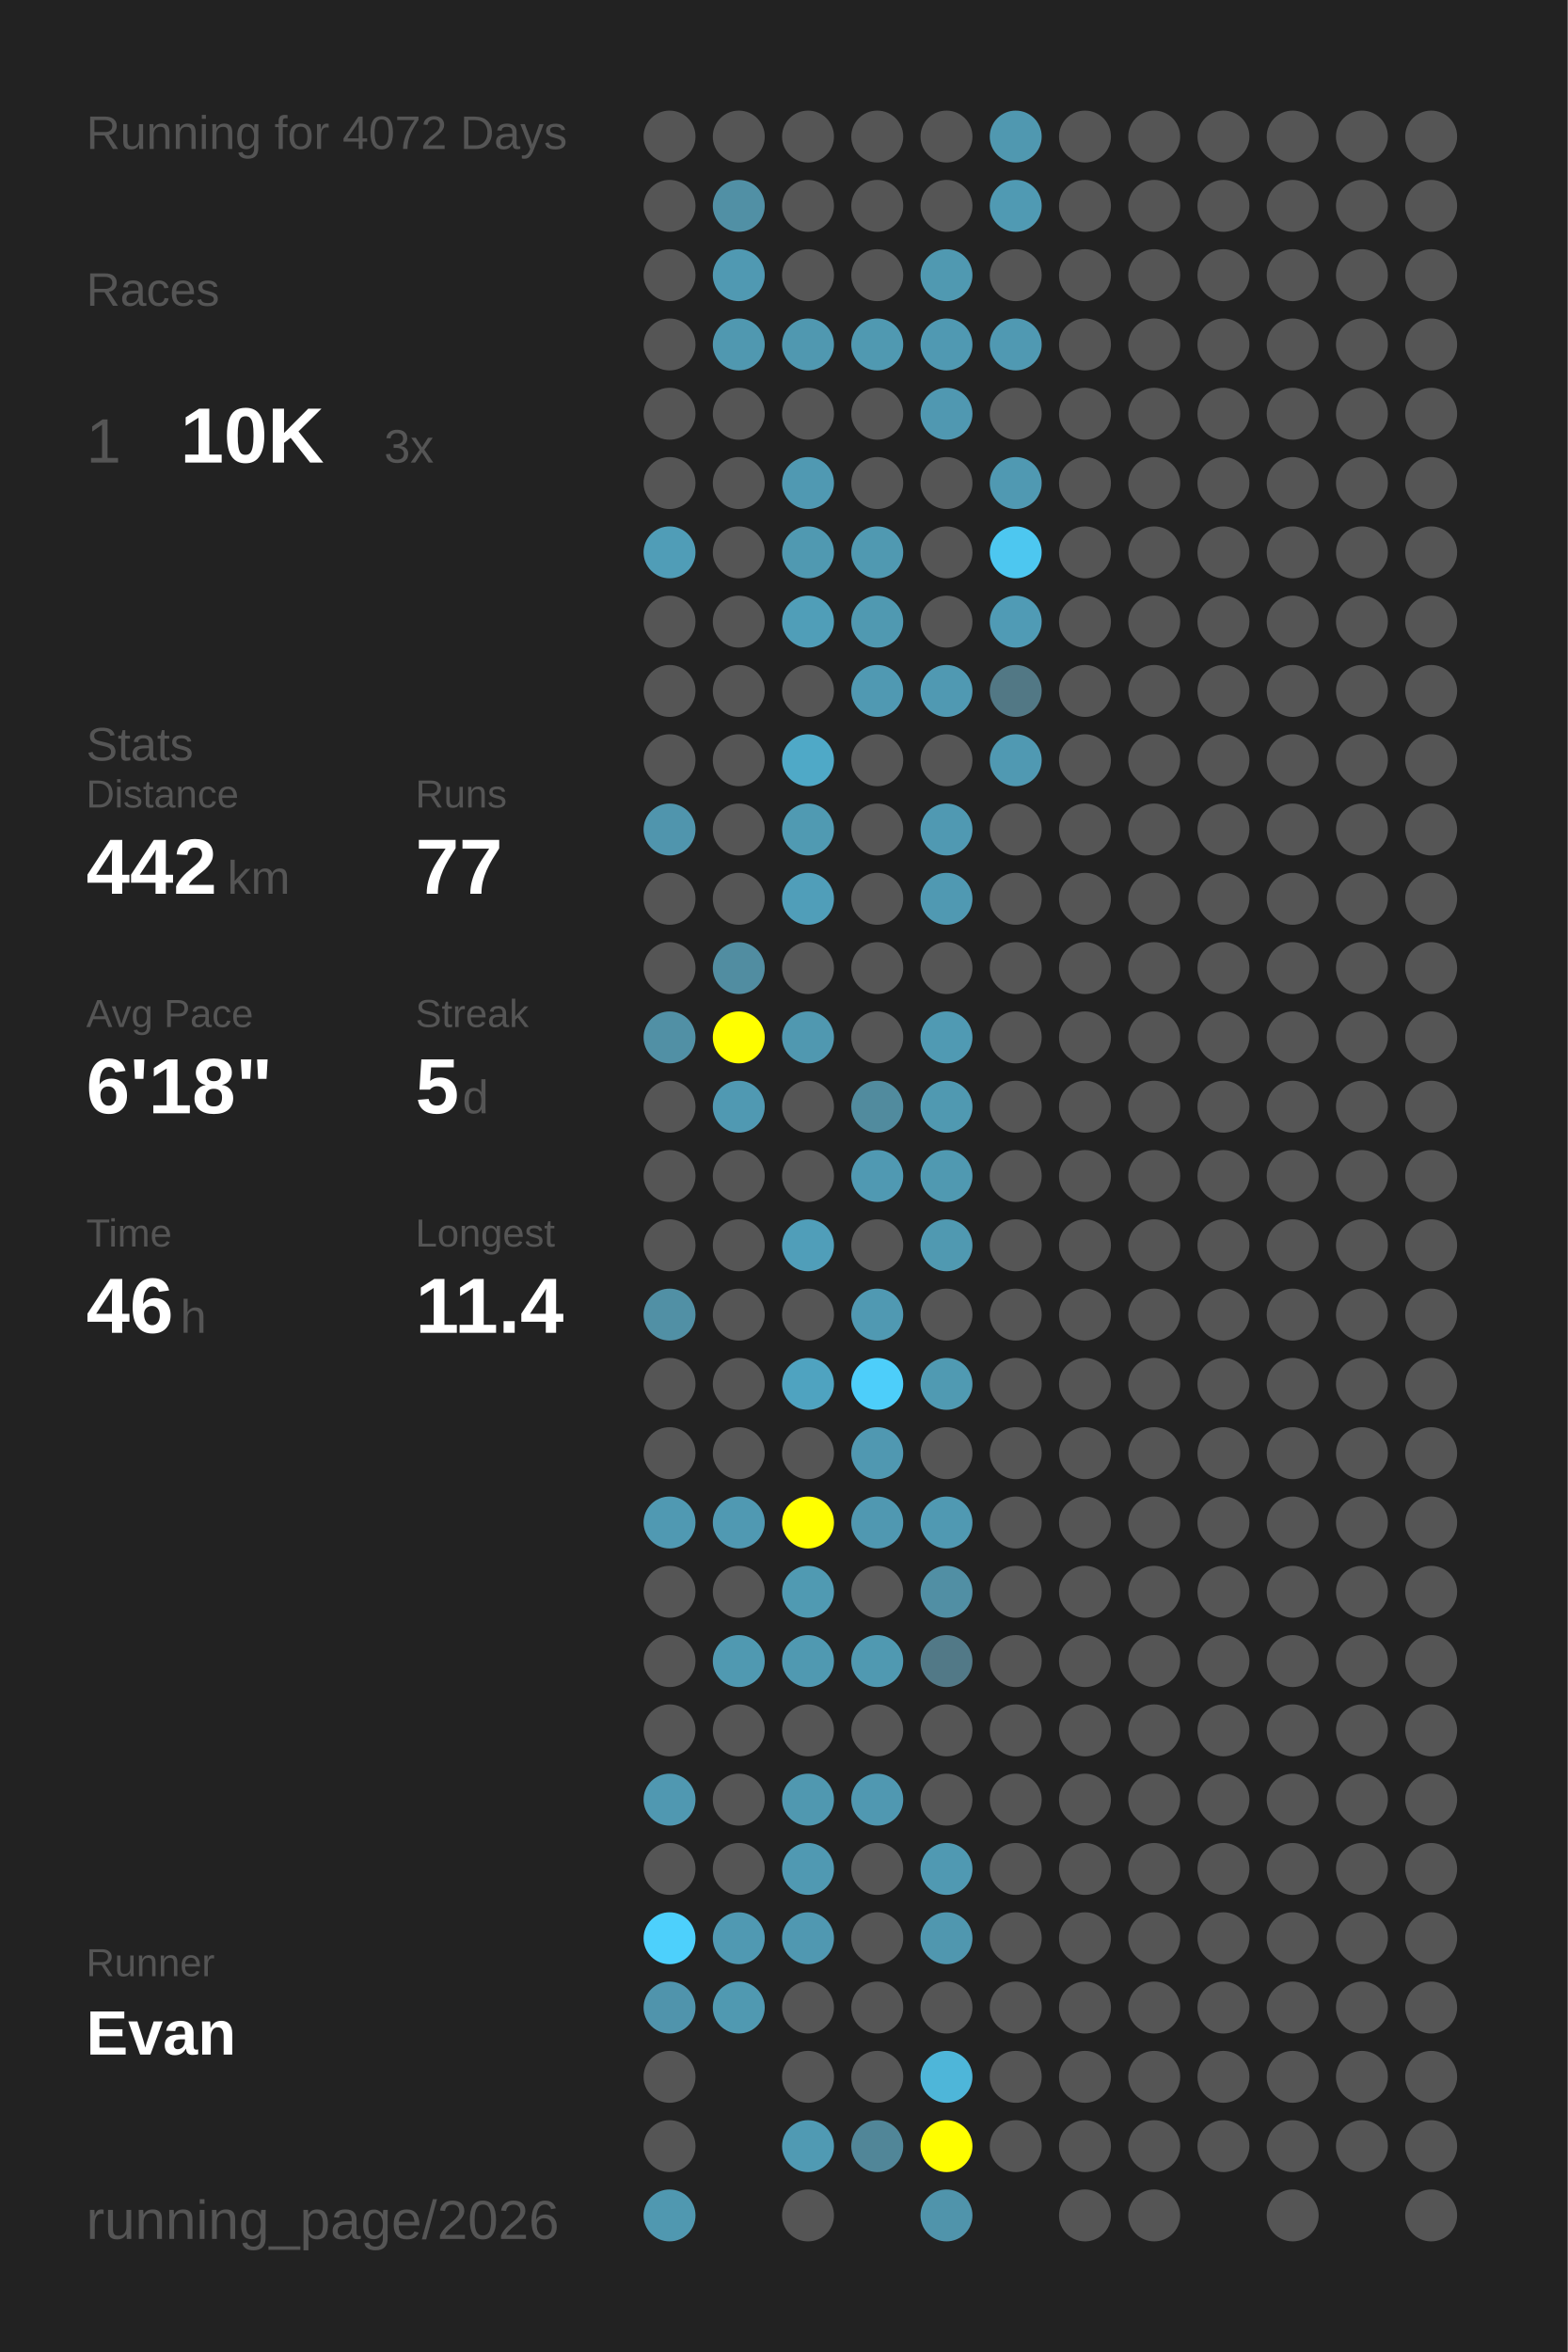
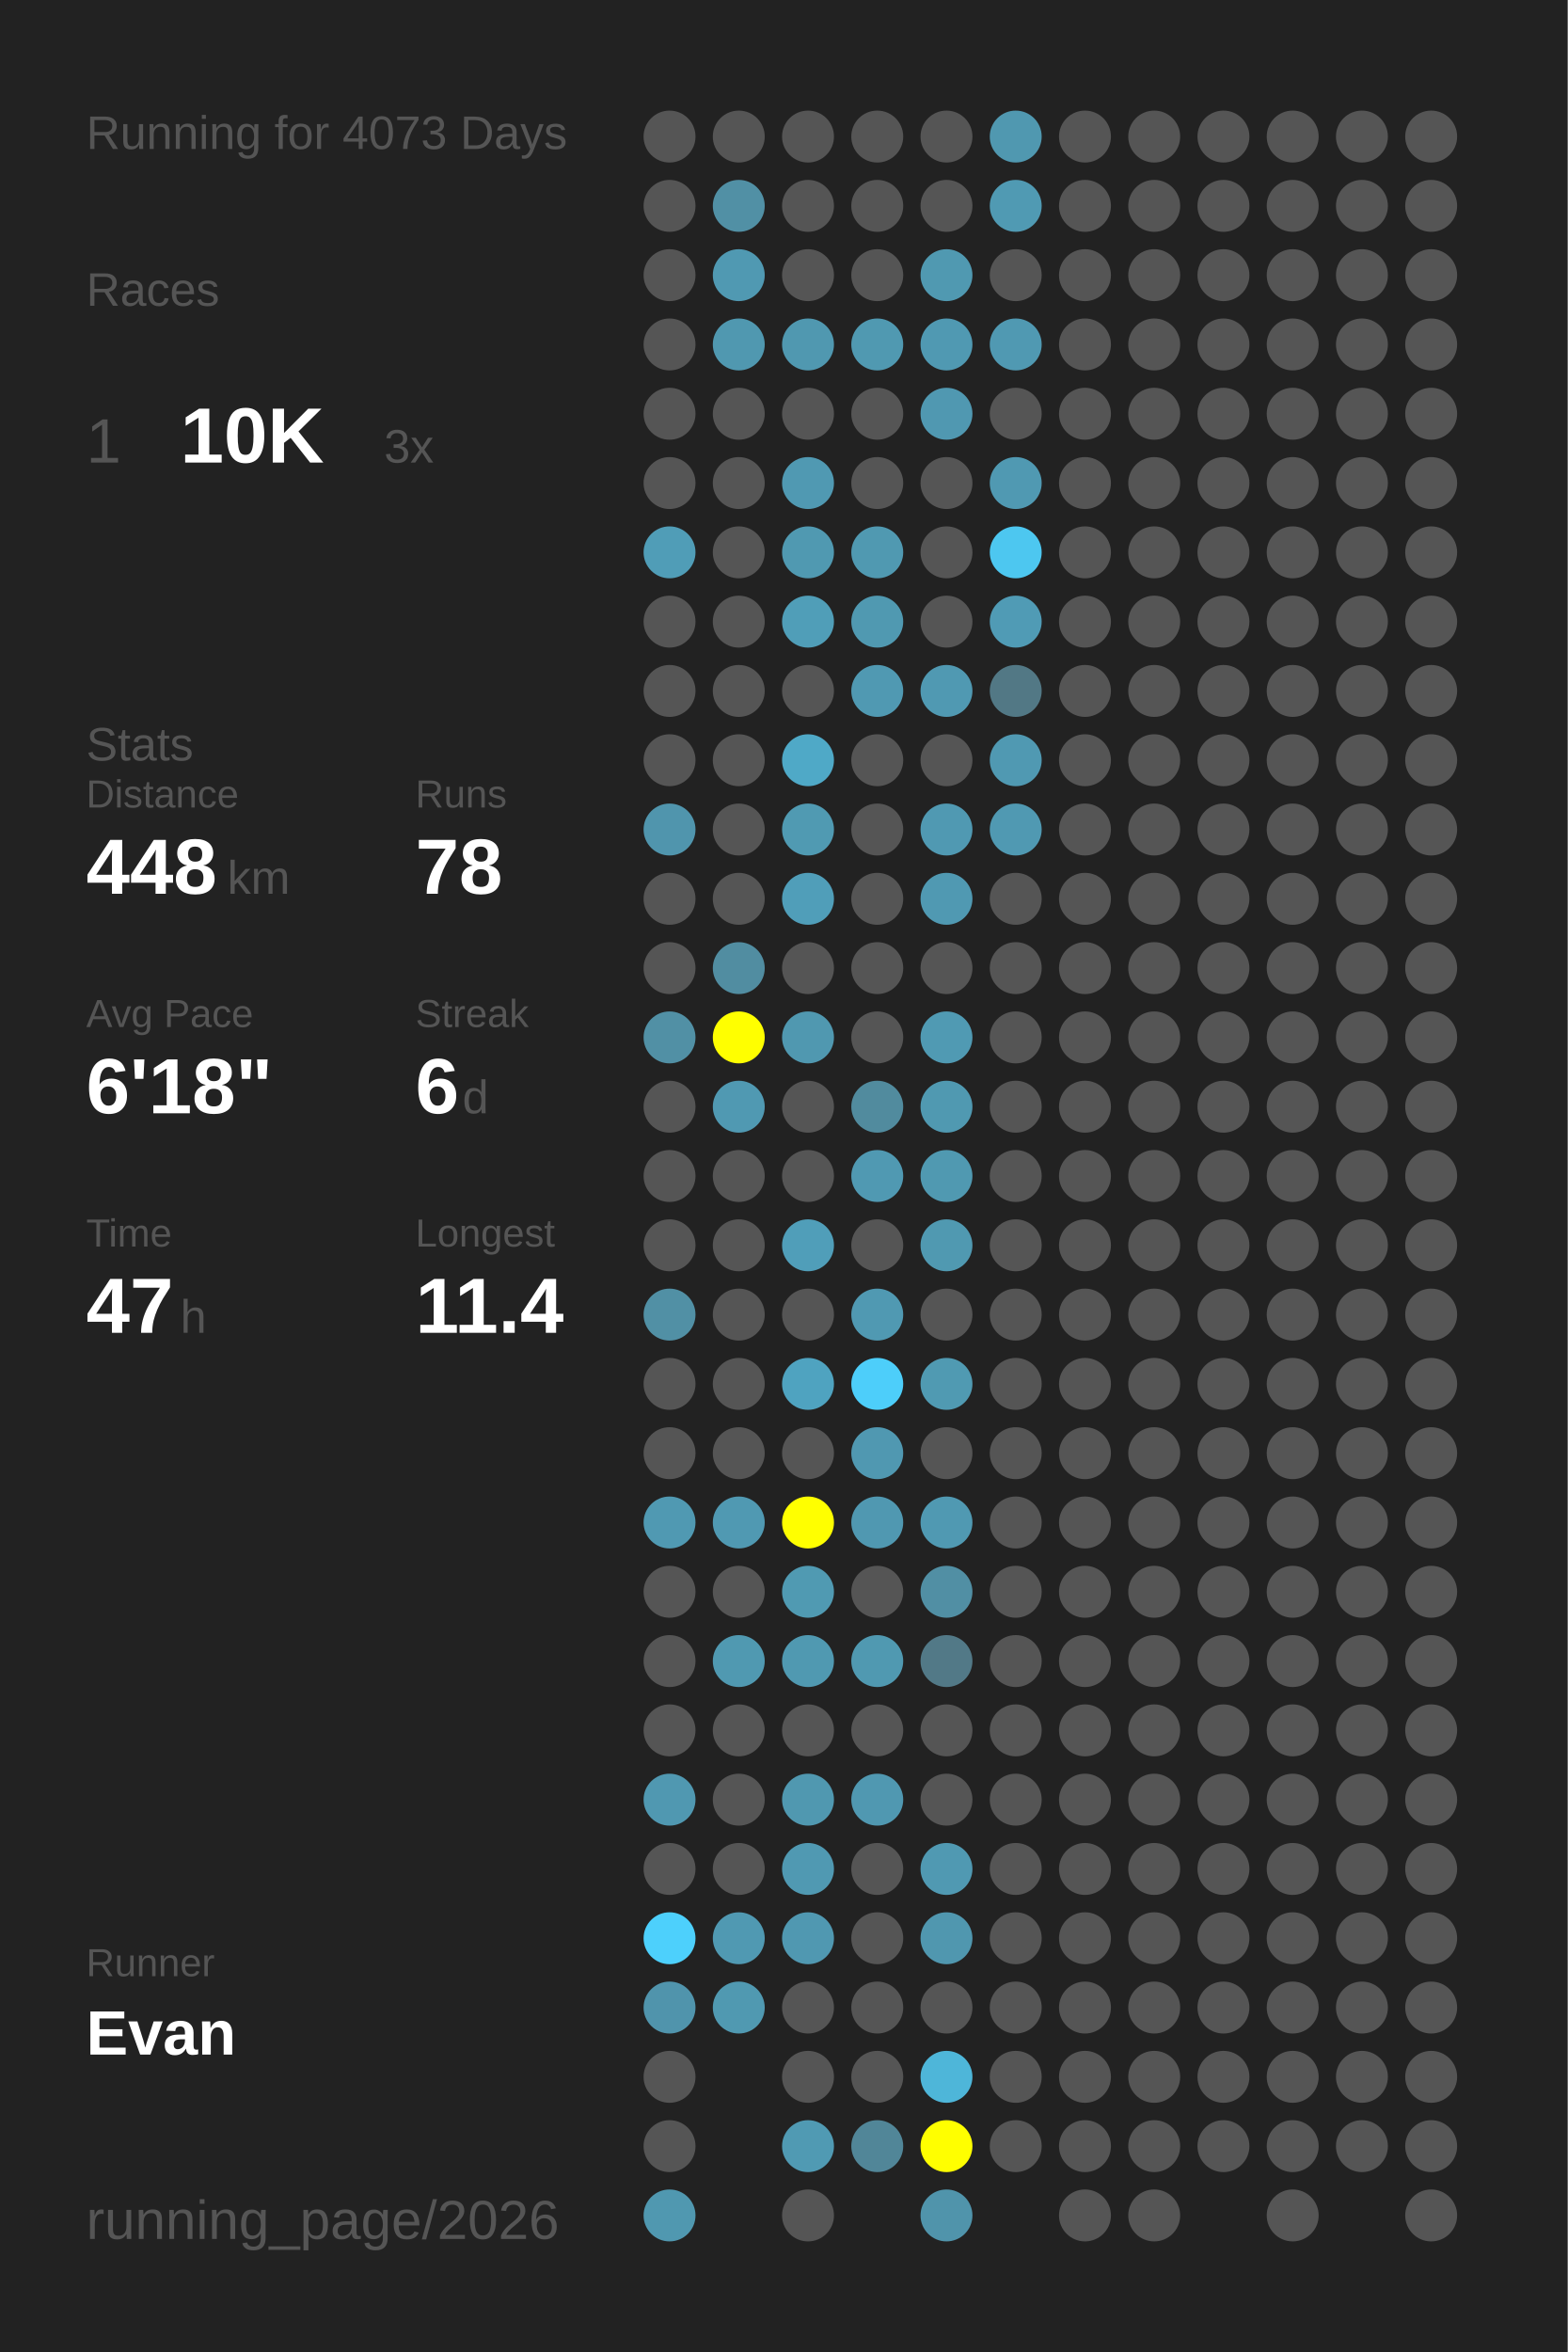
<svg xmlns="http://www.w3.org/2000/svg" baseProfile="full" height="300mm" version="1.1" viewBox="0,0,200,300" width="200mm">
  <defs />
  <rect fill="#222222" height="300" width="200" x="0" y="0" />
-   <text fill="#555555" style="font-size:6px; font-family:Arial;" x="11" y="19">Running for 4072 Days</text>
+   <text fill="#555555" style="font-size:6px; font-family:Arial;" x="11" y="19">Running for 4073 Days</text>
  <text fill="#555555" style="font-size:6px; font-family:Arial;" x="11" y="39">Races</text>
  <text fill="#555555" style="font-size:8px; font-family:Arial;" x="11" y="59">1</text>
  <text fill="#FFFFFF" style="font-size:10px; font-family:Arial; font-weight:bold;" x="23" y="59">10K</text>
  <text fill="#555555" style="font-size:6px; font-family:Arial;" x="49" y="59">3x</text>
  <text fill="#555555" style="font-size:6px; font-family:Arial;" x="11" y="97">Stats</text>
  <text fill="#555555" style="font-size:5px; font-family:Arial;" x="11" y="103">Distance</text>
-   <text fill="#FFFFFF" style="font-size:10px; font-family:Arial; font-weight:bold;" x="11" y="114">442</text>
+   <text fill="#FFFFFF" style="font-size:10px; font-family:Arial; font-weight:bold;" x="11" y="114">448</text>
  <text fill="#555555" style="font-size:6px; font-family:Arial;" x="29" y="114">km</text>
  <text fill="#555555" style="font-size:5px; font-family:Arial;" x="53" y="103">Runs</text>
-   <text fill="#FFFFFF" style="font-size:10px; font-family:Arial; font-weight:bold;" x="53" y="114">77</text>
+   <text fill="#FFFFFF" style="font-size:10px; font-family:Arial; font-weight:bold;" x="53" y="114">78</text>
  <text fill="#555555" style="font-size:5px; font-family:Arial;" x="11" y="131">Avg Pace</text>
  <text fill="#FFFFFF" style="font-size:10px; font-family:Arial; font-weight:bold;" x="11" y="142">6'18"</text>
  <text fill="#555555" style="font-size:5px; font-family:Arial;" x="53" y="131">Streak</text>
-   <text fill="#FFFFFF" style="font-size:10px; font-family:Arial; font-weight:bold;" x="53" y="142">5</text>
+   <text fill="#FFFFFF" style="font-size:10px; font-family:Arial; font-weight:bold;" x="53" y="142">6</text>
  <text fill="#555555" style="font-size:6px; font-family:Arial;" x="59" y="142">d</text>
  <text fill="#555555" style="font-size:5px; font-family:Arial;" x="11" y="159">Time</text>
-   <text fill="#FFFFFF" style="font-size:10px; font-family:Arial; font-weight:bold;" x="11" y="170">46</text>
+   <text fill="#FFFFFF" style="font-size:10px; font-family:Arial; font-weight:bold;" x="11" y="170">47</text>
  <text fill="#555555" style="font-size:6px; font-family:Arial;" x="23" y="170">h</text>
  <text fill="#555555" style="font-size:5px; font-family:Arial;" x="53" y="159">Longest</text>
  <text fill="#FFFFFF" style="font-size:10px; font-family:Arial; font-weight:bold;" x="53" y="170">11.4</text>
  <text fill="#555555" style="font-size:5px; font-family:Arial;" x="11" y="252.065">Runner</text>
  <text fill="#FFFFFF" style="font-size:8px; font-family:Arial; font-weight:bold;" x="11" y="262.065">Evan</text>
  <text fill="#555555" style="font-size:7px; font-family:Arial;" x="11" y="285.581">running_page/2026</text>
  <circle cx="85.417" cy="17.419" fill="#555555" r="3.312" />
  <circle cx="85.417" cy="26.258" fill="#555555" r="3.312" />
  <circle cx="85.417" cy="35.097" fill="#555555" r="3.312" />
  <circle cx="85.417" cy="43.935" fill="#555555" r="3.312" />
  <circle cx="85.417" cy="52.774" fill="#555555" r="3.312" />
  <circle cx="85.417" cy="61.613" fill="#555555" r="3.312" />
  <circle cx="85.417" cy="70.452" fill="#509db7" r="3.312" />
  <circle cx="85.417" cy="79.29" fill="#555555" r="3.312" />
  <circle cx="85.417" cy="88.129" fill="#555555" r="3.312" />
  <circle cx="85.417" cy="96.968" fill="#555555" r="3.312" />
  <circle cx="85.417" cy="105.806" fill="#5095ad" r="3.312" />
  <circle cx="85.417" cy="114.645" fill="#555555" r="3.312" />
  <circle cx="85.417" cy="123.484" fill="#555555" r="3.312" />
  <circle cx="85.417" cy="132.323" fill="#5190a5" r="3.312" />
  <circle cx="85.417" cy="141.161" fill="#555555" r="3.312" />
  <circle cx="85.417" cy="150" fill="#555555" r="3.312" />
  <circle cx="85.417" cy="158.839" fill="#555555" r="3.312" />
  <circle cx="85.417" cy="167.677" fill="#5190a5" r="3.312" />
  <circle cx="85.417" cy="176.516" fill="#555555" r="3.312" />
  <circle cx="85.417" cy="185.355" fill="#555555" r="3.312" />
  <circle cx="85.417" cy="194.194" fill="#5099b2" r="3.312" />
  <circle cx="85.417" cy="203.032" fill="#555555" r="3.312" />
  <circle cx="85.417" cy="211.871" fill="#555555" r="3.312" />
  <circle cx="85.417" cy="220.71" fill="#555555" r="3.312" />
  <circle cx="85.417" cy="229.548" fill="#5098b1" r="3.312" />
  <circle cx="85.417" cy="238.387" fill="#555555" r="3.312" />
  <circle cx="85.417" cy="247.226" fill="#4dd0fc" r="3.312" />
  <circle cx="85.417" cy="256.065" fill="#5094ac" r="3.312" />
  <circle cx="85.417" cy="264.903" fill="#555555" r="3.312" />
  <circle cx="85.417" cy="273.742" fill="#555555" r="3.312" />
  <circle cx="85.417" cy="282.581" fill="#5098b0" r="3.312" />
  <circle cx="94.25" cy="17.419" fill="#555555" r="3.312" />
  <circle cx="94.25" cy="26.258" fill="#5190a5" r="3.312" />
  <circle cx="94.25" cy="35.097" fill="#5099b2" r="3.312" />
  <circle cx="94.25" cy="43.935" fill="#5098b0" r="3.312" />
  <circle cx="94.25" cy="52.774" fill="#555555" r="3.312" />
  <circle cx="94.25" cy="61.613" fill="#555555" r="3.312" />
  <circle cx="94.25" cy="70.452" fill="#555555" r="3.312" />
  <circle cx="94.25" cy="79.29" fill="#555555" r="3.312" />
  <circle cx="94.25" cy="88.129" fill="#555555" r="3.312" />
  <circle cx="94.25" cy="96.968" fill="#555555" r="3.312" />
  <circle cx="94.25" cy="105.806" fill="#555555" r="3.312" />
  <circle cx="94.25" cy="114.645" fill="#555555" r="3.312" />
  <circle cx="94.25" cy="123.484" fill="#518da1" r="3.312" />
  <circle cx="94.25" cy="132.323" fill="#FFFF00" r="3.312" />
  <circle cx="94.25" cy="141.161" fill="#5099b2" r="3.312" />
  <circle cx="94.25" cy="150" fill="#555555" r="3.312" />
  <circle cx="94.25" cy="158.839" fill="#555555" r="3.312" />
  <circle cx="94.25" cy="167.677" fill="#555555" r="3.312" />
  <circle cx="94.25" cy="176.516" fill="#555555" r="3.312" />
  <circle cx="94.25" cy="185.355" fill="#555555" r="3.312" />
  <circle cx="94.25" cy="194.194" fill="#5099b2" r="3.312" />
  <circle cx="94.25" cy="203.032" fill="#555555" r="3.312" />
  <circle cx="94.25" cy="211.871" fill="#5099b1" r="3.312" />
  <circle cx="94.25" cy="220.71" fill="#555555" r="3.312" />
  <circle cx="94.25" cy="229.548" fill="#555555" r="3.312" />
  <circle cx="94.25" cy="238.387" fill="#555555" r="3.312" />
  <circle cx="94.25" cy="247.226" fill="#5099b2" r="3.312" />
  <circle cx="94.25" cy="256.065" fill="#5099b1" r="3.312" />
  <circle cx="103.083" cy="17.419" fill="#555555" r="3.312" />
  <circle cx="103.083" cy="26.258" fill="#555555" r="3.312" />
  <circle cx="103.083" cy="35.097" fill="#555555" r="3.312" />
  <circle cx="103.083" cy="43.935" fill="#5098b0" r="3.312" />
  <circle cx="103.083" cy="52.774" fill="#555555" r="3.312" />
  <circle cx="103.083" cy="61.613" fill="#5099b2" r="3.312" />
  <circle cx="103.083" cy="70.452" fill="#5099b1" r="3.312" />
  <circle cx="103.083" cy="79.29" fill="#509eb8" r="3.312" />
  <circle cx="103.083" cy="88.129" fill="#555555" r="3.312" />
  <circle cx="103.083" cy="96.968" fill="#4fa9c7" r="3.312" />
  <circle cx="103.083" cy="105.806" fill="#509ab2" r="3.312" />
  <circle cx="103.083" cy="114.645" fill="#509eb9" r="3.312" />
  <circle cx="103.083" cy="123.484" fill="#555555" r="3.312" />
  <circle cx="103.083" cy="132.323" fill="#5098b0" r="3.312" />
  <circle cx="103.083" cy="141.161" fill="#555555" r="3.312" />
  <circle cx="103.083" cy="150" fill="#555555" r="3.312" />
  <circle cx="103.083" cy="158.839" fill="#509eb9" r="3.312" />
  <circle cx="103.083" cy="167.677" fill="#555555" r="3.312" />
  <circle cx="103.083" cy="176.516" fill="#4fa3c0" r="3.312" />
  <circle cx="103.083" cy="185.355" fill="#555555" r="3.312" />
  <circle cx="103.083" cy="194.194" fill="#FFFF00" r="3.312" />
  <circle cx="103.083" cy="203.032" fill="#509ab2" r="3.312" />
  <circle cx="103.083" cy="211.871" fill="#5099b1" r="3.312" />
  <circle cx="103.083" cy="220.71" fill="#555555" r="3.312" />
  <circle cx="103.083" cy="229.548" fill="#5098b0" r="3.312" />
  <circle cx="103.083" cy="238.387" fill="#5099b2" r="3.312" />
  <circle cx="103.083" cy="247.226" fill="#5098b1" r="3.312" />
  <circle cx="103.083" cy="256.065" fill="#555555" r="3.312" />
  <circle cx="103.083" cy="264.903" fill="#555555" r="3.312" />
  <circle cx="103.083" cy="273.742" fill="#509ab3" r="3.312" />
  <circle cx="103.083" cy="282.581" fill="#555555" r="3.312" />
  <circle cx="111.917" cy="17.419" fill="#555555" r="3.312" />
  <circle cx="111.917" cy="26.258" fill="#555555" r="3.312" />
  <circle cx="111.917" cy="35.097" fill="#555555" r="3.312" />
  <circle cx="111.917" cy="43.935" fill="#5099b1" r="3.312" />
  <circle cx="111.917" cy="52.774" fill="#555555" r="3.312" />
  <circle cx="111.917" cy="61.613" fill="#555555" r="3.312" />
  <circle cx="111.917" cy="70.452" fill="#5099b1" r="3.312" />
  <circle cx="111.917" cy="79.29" fill="#5099b1" r="3.312" />
  <circle cx="111.917" cy="88.129" fill="#5099b2" r="3.312" />
  <circle cx="111.917" cy="96.968" fill="#555555" r="3.312" />
  <circle cx="111.917" cy="105.806" fill="#555555" r="3.312" />
  <circle cx="111.917" cy="114.645" fill="#555555" r="3.312" />
  <circle cx="111.917" cy="123.484" fill="#555555" r="3.312" />
  <circle cx="111.917" cy="132.323" fill="#555555" r="3.312" />
  <circle cx="111.917" cy="141.161" fill="#518b9e" r="3.312" />
  <circle cx="111.917" cy="150" fill="#5099b2" r="3.312" />
  <circle cx="111.917" cy="158.839" fill="#555555" r="3.312" />
  <circle cx="111.917" cy="167.677" fill="#5099b2" r="3.312" />
  <circle cx="111.917" cy="176.516" fill="#4dcefa" r="3.312" />
  <circle cx="111.917" cy="185.355" fill="#5098b1" r="3.312" />
  <circle cx="111.917" cy="194.194" fill="#5098b1" r="3.312" />
  <circle cx="111.917" cy="203.032" fill="#555555" r="3.312" />
  <circle cx="111.917" cy="211.871" fill="#5099b1" r="3.312" />
  <circle cx="111.917" cy="220.71" fill="#555555" r="3.312" />
  <circle cx="111.917" cy="229.548" fill="#5098b1" r="3.312" />
  <circle cx="111.917" cy="238.387" fill="#555555" r="3.312" />
  <circle cx="111.917" cy="247.226" fill="#555555" r="3.312" />
  <circle cx="111.917" cy="256.065" fill="#555555" r="3.312" />
  <circle cx="111.917" cy="264.903" fill="#555555" r="3.312" />
  <circle cx="111.917" cy="273.742" fill="#518698" r="3.312" />
  <circle cx="120.75" cy="17.419" fill="#555555" r="3.312" />
  <circle cx="120.75" cy="26.258" fill="#555555" r="3.312" />
  <circle cx="120.75" cy="35.097" fill="#5099b1" r="3.312" />
  <circle cx="120.75" cy="43.935" fill="#5099b2" r="3.312" />
  <circle cx="120.75" cy="52.774" fill="#5098b1" r="3.312" />
  <circle cx="120.75" cy="61.613" fill="#555555" r="3.312" />
  <circle cx="120.75" cy="70.452" fill="#555555" r="3.312" />
  <circle cx="120.75" cy="79.29" fill="#555555" r="3.312" />
  <circle cx="120.75" cy="88.129" fill="#5099b2" r="3.312" />
  <circle cx="120.75" cy="96.968" fill="#555555" r="3.312" />
  <circle cx="120.75" cy="105.806" fill="#5099b2" r="3.312" />
  <circle cx="120.75" cy="114.645" fill="#5099b2" r="3.312" />
  <circle cx="120.75" cy="123.484" fill="#555555" r="3.312" />
  <circle cx="120.75" cy="132.323" fill="#509ab3" r="3.312" />
  <circle cx="120.75" cy="141.161" fill="#5099b1" r="3.312" />
  <circle cx="120.75" cy="150" fill="#5099b1" r="3.312" />
  <circle cx="120.75" cy="158.839" fill="#5099b1" r="3.312" />
  <circle cx="120.75" cy="167.677" fill="#555555" r="3.312" />
  <circle cx="120.75" cy="176.516" fill="#509ab2" r="3.312" />
  <circle cx="120.75" cy="185.355" fill="#555555" r="3.312" />
  <circle cx="120.75" cy="194.194" fill="#5099b2" r="3.312" />
  <circle cx="120.75" cy="203.032" fill="#518fa4" r="3.312" />
  <circle cx="120.75" cy="211.871" fill="#527987" r="3.312" />
  <circle cx="120.75" cy="220.71" fill="#555555" r="3.312" />
  <circle cx="120.75" cy="229.548" fill="#555555" r="3.312" />
  <circle cx="120.75" cy="238.387" fill="#5099b2" r="3.312" />
  <circle cx="120.75" cy="247.226" fill="#5097af" r="3.312" />
  <circle cx="120.75" cy="256.065" fill="#555555" r="3.312" />
  <circle cx="120.75" cy="264.903" fill="#4eb6d9" r="3.312" />
  <circle cx="120.75" cy="273.742" fill="#FFFF00" r="3.312" />
  <circle cx="120.75" cy="282.581" fill="#5094ab" r="3.312" />
  <circle cx="129.583" cy="17.419" fill="#5098b0" r="3.312" />
  <circle cx="129.583" cy="26.258" fill="#509ab3" r="3.312" />
  <circle cx="129.583" cy="35.097" fill="#555555" r="3.312" />
  <circle cx="129.583" cy="43.935" fill="#5099b2" r="3.312" />
  <circle cx="129.583" cy="52.774" fill="#555555" r="3.312" />
  <circle cx="129.583" cy="61.613" fill="#5099b2" r="3.312" />
  <circle cx="129.583" cy="70.452" fill="#4dc7f0" r="3.312" />
  <circle cx="129.583" cy="79.29" fill="#509bb5" r="3.312" />
  <circle cx="129.583" cy="88.129" fill="#527885" r="3.312" />
  <circle cx="129.583" cy="96.968" fill="#5099b2" r="3.312" />
-   <circle cx="129.583" cy="105.806" fill="#555555" r="3.312" />
+   <circle cx="129.583" cy="105.806" fill="#5099b2" r="3.312" />
  <circle cx="129.583" cy="114.645" fill="#555555" r="3.312" />
  <circle cx="129.583" cy="123.484" fill="#555555" r="3.312" />
  <circle cx="129.583" cy="132.323" fill="#555555" r="3.312" />
  <circle cx="129.583" cy="141.161" fill="#555555" r="3.312" />
  <circle cx="129.583" cy="150" fill="#555555" r="3.312" />
  <circle cx="129.583" cy="158.839" fill="#555555" r="3.312" />
  <circle cx="129.583" cy="167.677" fill="#555555" r="3.312" />
  <circle cx="129.583" cy="176.516" fill="#555555" r="3.312" />
  <circle cx="129.583" cy="185.355" fill="#555555" r="3.312" />
  <circle cx="129.583" cy="194.194" fill="#555555" r="3.312" />
  <circle cx="129.583" cy="203.032" fill="#555555" r="3.312" />
  <circle cx="129.583" cy="211.871" fill="#555555" r="3.312" />
  <circle cx="129.583" cy="220.71" fill="#555555" r="3.312" />
  <circle cx="129.583" cy="229.548" fill="#555555" r="3.312" />
  <circle cx="129.583" cy="238.387" fill="#555555" r="3.312" />
  <circle cx="129.583" cy="247.226" fill="#555555" r="3.312" />
  <circle cx="129.583" cy="256.065" fill="#555555" r="3.312" />
  <circle cx="129.583" cy="264.903" fill="#555555" r="3.312" />
  <circle cx="129.583" cy="273.742" fill="#555555" r="3.312" />
  <circle cx="138.417" cy="17.419" fill="#555555" r="3.312" />
  <circle cx="138.417" cy="26.258" fill="#555555" r="3.312" />
  <circle cx="138.417" cy="35.097" fill="#555555" r="3.312" />
  <circle cx="138.417" cy="43.935" fill="#555555" r="3.312" />
  <circle cx="138.417" cy="52.774" fill="#555555" r="3.312" />
  <circle cx="138.417" cy="61.613" fill="#555555" r="3.312" />
  <circle cx="138.417" cy="70.452" fill="#555555" r="3.312" />
  <circle cx="138.417" cy="79.29" fill="#555555" r="3.312" />
  <circle cx="138.417" cy="88.129" fill="#555555" r="3.312" />
  <circle cx="138.417" cy="96.968" fill="#555555" r="3.312" />
  <circle cx="138.417" cy="105.806" fill="#555555" r="3.312" />
  <circle cx="138.417" cy="114.645" fill="#555555" r="3.312" />
  <circle cx="138.417" cy="123.484" fill="#555555" r="3.312" />
  <circle cx="138.417" cy="132.323" fill="#555555" r="3.312" />
  <circle cx="138.417" cy="141.161" fill="#555555" r="3.312" />
  <circle cx="138.417" cy="150" fill="#555555" r="3.312" />
  <circle cx="138.417" cy="158.839" fill="#555555" r="3.312" />
  <circle cx="138.417" cy="167.677" fill="#555555" r="3.312" />
  <circle cx="138.417" cy="176.516" fill="#555555" r="3.312" />
  <circle cx="138.417" cy="185.355" fill="#555555" r="3.312" />
  <circle cx="138.417" cy="194.194" fill="#555555" r="3.312" />
  <circle cx="138.417" cy="203.032" fill="#555555" r="3.312" />
  <circle cx="138.417" cy="211.871" fill="#555555" r="3.312" />
  <circle cx="138.417" cy="220.71" fill="#555555" r="3.312" />
  <circle cx="138.417" cy="229.548" fill="#555555" r="3.312" />
  <circle cx="138.417" cy="238.387" fill="#555555" r="3.312" />
  <circle cx="138.417" cy="247.226" fill="#555555" r="3.312" />
  <circle cx="138.417" cy="256.065" fill="#555555" r="3.312" />
  <circle cx="138.417" cy="264.903" fill="#555555" r="3.312" />
  <circle cx="138.417" cy="273.742" fill="#555555" r="3.312" />
  <circle cx="138.417" cy="282.581" fill="#555555" r="3.312" />
  <circle cx="147.25" cy="17.419" fill="#555555" r="3.312" />
  <circle cx="147.25" cy="26.258" fill="#555555" r="3.312" />
  <circle cx="147.25" cy="35.097" fill="#555555" r="3.312" />
  <circle cx="147.25" cy="43.935" fill="#555555" r="3.312" />
  <circle cx="147.25" cy="52.774" fill="#555555" r="3.312" />
  <circle cx="147.25" cy="61.613" fill="#555555" r="3.312" />
  <circle cx="147.25" cy="70.452" fill="#555555" r="3.312" />
  <circle cx="147.25" cy="79.29" fill="#555555" r="3.312" />
  <circle cx="147.25" cy="88.129" fill="#555555" r="3.312" />
  <circle cx="147.25" cy="96.968" fill="#555555" r="3.312" />
  <circle cx="147.25" cy="105.806" fill="#555555" r="3.312" />
  <circle cx="147.25" cy="114.645" fill="#555555" r="3.312" />
  <circle cx="147.25" cy="123.484" fill="#555555" r="3.312" />
  <circle cx="147.25" cy="132.323" fill="#555555" r="3.312" />
  <circle cx="147.25" cy="141.161" fill="#555555" r="3.312" />
  <circle cx="147.25" cy="150" fill="#555555" r="3.312" />
  <circle cx="147.25" cy="158.839" fill="#555555" r="3.312" />
  <circle cx="147.25" cy="167.677" fill="#555555" r="3.312" />
  <circle cx="147.25" cy="176.516" fill="#555555" r="3.312" />
  <circle cx="147.25" cy="185.355" fill="#555555" r="3.312" />
  <circle cx="147.25" cy="194.194" fill="#555555" r="3.312" />
  <circle cx="147.25" cy="203.032" fill="#555555" r="3.312" />
  <circle cx="147.25" cy="211.871" fill="#555555" r="3.312" />
  <circle cx="147.25" cy="220.71" fill="#555555" r="3.312" />
  <circle cx="147.25" cy="229.548" fill="#555555" r="3.312" />
  <circle cx="147.25" cy="238.387" fill="#555555" r="3.312" />
  <circle cx="147.25" cy="247.226" fill="#555555" r="3.312" />
  <circle cx="147.25" cy="256.065" fill="#555555" r="3.312" />
  <circle cx="147.25" cy="264.903" fill="#555555" r="3.312" />
  <circle cx="147.25" cy="273.742" fill="#555555" r="3.312" />
  <circle cx="147.25" cy="282.581" fill="#555555" r="3.312" />
  <circle cx="156.083" cy="17.419" fill="#555555" r="3.312" />
  <circle cx="156.083" cy="26.258" fill="#555555" r="3.312" />
  <circle cx="156.083" cy="35.097" fill="#555555" r="3.312" />
  <circle cx="156.083" cy="43.935" fill="#555555" r="3.312" />
  <circle cx="156.083" cy="52.774" fill="#555555" r="3.312" />
  <circle cx="156.083" cy="61.613" fill="#555555" r="3.312" />
  <circle cx="156.083" cy="70.452" fill="#555555" r="3.312" />
  <circle cx="156.083" cy="79.29" fill="#555555" r="3.312" />
  <circle cx="156.083" cy="88.129" fill="#555555" r="3.312" />
  <circle cx="156.083" cy="96.968" fill="#555555" r="3.312" />
  <circle cx="156.083" cy="105.806" fill="#555555" r="3.312" />
  <circle cx="156.083" cy="114.645" fill="#555555" r="3.312" />
  <circle cx="156.083" cy="123.484" fill="#555555" r="3.312" />
  <circle cx="156.083" cy="132.323" fill="#555555" r="3.312" />
  <circle cx="156.083" cy="141.161" fill="#555555" r="3.312" />
  <circle cx="156.083" cy="150" fill="#555555" r="3.312" />
  <circle cx="156.083" cy="158.839" fill="#555555" r="3.312" />
  <circle cx="156.083" cy="167.677" fill="#555555" r="3.312" />
  <circle cx="156.083" cy="176.516" fill="#555555" r="3.312" />
  <circle cx="156.083" cy="185.355" fill="#555555" r="3.312" />
  <circle cx="156.083" cy="194.194" fill="#555555" r="3.312" />
  <circle cx="156.083" cy="203.032" fill="#555555" r="3.312" />
  <circle cx="156.083" cy="211.871" fill="#555555" r="3.312" />
  <circle cx="156.083" cy="220.71" fill="#555555" r="3.312" />
  <circle cx="156.083" cy="229.548" fill="#555555" r="3.312" />
  <circle cx="156.083" cy="238.387" fill="#555555" r="3.312" />
  <circle cx="156.083" cy="247.226" fill="#555555" r="3.312" />
  <circle cx="156.083" cy="256.065" fill="#555555" r="3.312" />
  <circle cx="156.083" cy="264.903" fill="#555555" r="3.312" />
  <circle cx="156.083" cy="273.742" fill="#555555" r="3.312" />
  <circle cx="164.917" cy="17.419" fill="#555555" r="3.312" />
  <circle cx="164.917" cy="26.258" fill="#555555" r="3.312" />
  <circle cx="164.917" cy="35.097" fill="#555555" r="3.312" />
  <circle cx="164.917" cy="43.935" fill="#555555" r="3.312" />
  <circle cx="164.917" cy="52.774" fill="#555555" r="3.312" />
  <circle cx="164.917" cy="61.613" fill="#555555" r="3.312" />
  <circle cx="164.917" cy="70.452" fill="#555555" r="3.312" />
  <circle cx="164.917" cy="79.29" fill="#555555" r="3.312" />
  <circle cx="164.917" cy="88.129" fill="#555555" r="3.312" />
  <circle cx="164.917" cy="96.968" fill="#555555" r="3.312" />
  <circle cx="164.917" cy="105.806" fill="#555555" r="3.312" />
  <circle cx="164.917" cy="114.645" fill="#555555" r="3.312" />
  <circle cx="164.917" cy="123.484" fill="#555555" r="3.312" />
  <circle cx="164.917" cy="132.323" fill="#555555" r="3.312" />
  <circle cx="164.917" cy="141.161" fill="#555555" r="3.312" />
  <circle cx="164.917" cy="150" fill="#555555" r="3.312" />
  <circle cx="164.917" cy="158.839" fill="#555555" r="3.312" />
  <circle cx="164.917" cy="167.677" fill="#555555" r="3.312" />
  <circle cx="164.917" cy="176.516" fill="#555555" r="3.312" />
  <circle cx="164.917" cy="185.355" fill="#555555" r="3.312" />
  <circle cx="164.917" cy="194.194" fill="#555555" r="3.312" />
  <circle cx="164.917" cy="203.032" fill="#555555" r="3.312" />
  <circle cx="164.917" cy="211.871" fill="#555555" r="3.312" />
  <circle cx="164.917" cy="220.71" fill="#555555" r="3.312" />
  <circle cx="164.917" cy="229.548" fill="#555555" r="3.312" />
  <circle cx="164.917" cy="238.387" fill="#555555" r="3.312" />
  <circle cx="164.917" cy="247.226" fill="#555555" r="3.312" />
  <circle cx="164.917" cy="256.065" fill="#555555" r="3.312" />
  <circle cx="164.917" cy="264.903" fill="#555555" r="3.312" />
  <circle cx="164.917" cy="273.742" fill="#555555" r="3.312" />
  <circle cx="164.917" cy="282.581" fill="#555555" r="3.312" />
  <circle cx="173.75" cy="17.419" fill="#555555" r="3.312" />
  <circle cx="173.75" cy="26.258" fill="#555555" r="3.312" />
  <circle cx="173.75" cy="35.097" fill="#555555" r="3.312" />
  <circle cx="173.75" cy="43.935" fill="#555555" r="3.312" />
  <circle cx="173.75" cy="52.774" fill="#555555" r="3.312" />
  <circle cx="173.75" cy="61.613" fill="#555555" r="3.312" />
  <circle cx="173.75" cy="70.452" fill="#555555" r="3.312" />
  <circle cx="173.75" cy="79.29" fill="#555555" r="3.312" />
  <circle cx="173.75" cy="88.129" fill="#555555" r="3.312" />
  <circle cx="173.75" cy="96.968" fill="#555555" r="3.312" />
  <circle cx="173.75" cy="105.806" fill="#555555" r="3.312" />
  <circle cx="173.75" cy="114.645" fill="#555555" r="3.312" />
  <circle cx="173.75" cy="123.484" fill="#555555" r="3.312" />
  <circle cx="173.75" cy="132.323" fill="#555555" r="3.312" />
  <circle cx="173.75" cy="141.161" fill="#555555" r="3.312" />
  <circle cx="173.75" cy="150" fill="#555555" r="3.312" />
  <circle cx="173.75" cy="158.839" fill="#555555" r="3.312" />
  <circle cx="173.75" cy="167.677" fill="#555555" r="3.312" />
  <circle cx="173.75" cy="176.516" fill="#555555" r="3.312" />
  <circle cx="173.75" cy="185.355" fill="#555555" r="3.312" />
  <circle cx="173.75" cy="194.194" fill="#555555" r="3.312" />
  <circle cx="173.75" cy="203.032" fill="#555555" r="3.312" />
  <circle cx="173.75" cy="211.871" fill="#555555" r="3.312" />
  <circle cx="173.75" cy="220.71" fill="#555555" r="3.312" />
  <circle cx="173.75" cy="229.548" fill="#555555" r="3.312" />
  <circle cx="173.75" cy="238.387" fill="#555555" r="3.312" />
  <circle cx="173.75" cy="247.226" fill="#555555" r="3.312" />
  <circle cx="173.75" cy="256.065" fill="#555555" r="3.312" />
  <circle cx="173.75" cy="264.903" fill="#555555" r="3.312" />
  <circle cx="173.75" cy="273.742" fill="#555555" r="3.312" />
  <circle cx="182.583" cy="17.419" fill="#555555" r="3.312" />
  <circle cx="182.583" cy="26.258" fill="#555555" r="3.312" />
  <circle cx="182.583" cy="35.097" fill="#555555" r="3.312" />
  <circle cx="182.583" cy="43.935" fill="#555555" r="3.312" />
  <circle cx="182.583" cy="52.774" fill="#555555" r="3.312" />
  <circle cx="182.583" cy="61.613" fill="#555555" r="3.312" />
  <circle cx="182.583" cy="70.452" fill="#555555" r="3.312" />
  <circle cx="182.583" cy="79.29" fill="#555555" r="3.312" />
  <circle cx="182.583" cy="88.129" fill="#555555" r="3.312" />
  <circle cx="182.583" cy="96.968" fill="#555555" r="3.312" />
  <circle cx="182.583" cy="105.806" fill="#555555" r="3.312" />
  <circle cx="182.583" cy="114.645" fill="#555555" r="3.312" />
  <circle cx="182.583" cy="123.484" fill="#555555" r="3.312" />
  <circle cx="182.583" cy="132.323" fill="#555555" r="3.312" />
  <circle cx="182.583" cy="141.161" fill="#555555" r="3.312" />
  <circle cx="182.583" cy="150" fill="#555555" r="3.312" />
  <circle cx="182.583" cy="158.839" fill="#555555" r="3.312" />
  <circle cx="182.583" cy="167.677" fill="#555555" r="3.312" />
  <circle cx="182.583" cy="176.516" fill="#555555" r="3.312" />
  <circle cx="182.583" cy="185.355" fill="#555555" r="3.312" />
  <circle cx="182.583" cy="194.194" fill="#555555" r="3.312" />
  <circle cx="182.583" cy="203.032" fill="#555555" r="3.312" />
  <circle cx="182.583" cy="211.871" fill="#555555" r="3.312" />
  <circle cx="182.583" cy="220.71" fill="#555555" r="3.312" />
  <circle cx="182.583" cy="229.548" fill="#555555" r="3.312" />
  <circle cx="182.583" cy="238.387" fill="#555555" r="3.312" />
  <circle cx="182.583" cy="247.226" fill="#555555" r="3.312" />
  <circle cx="182.583" cy="256.065" fill="#555555" r="3.312" />
  <circle cx="182.583" cy="264.903" fill="#555555" r="3.312" />
  <circle cx="182.583" cy="273.742" fill="#555555" r="3.312" />
  <circle cx="182.583" cy="282.581" fill="#555555" r="3.312" />
</svg>
